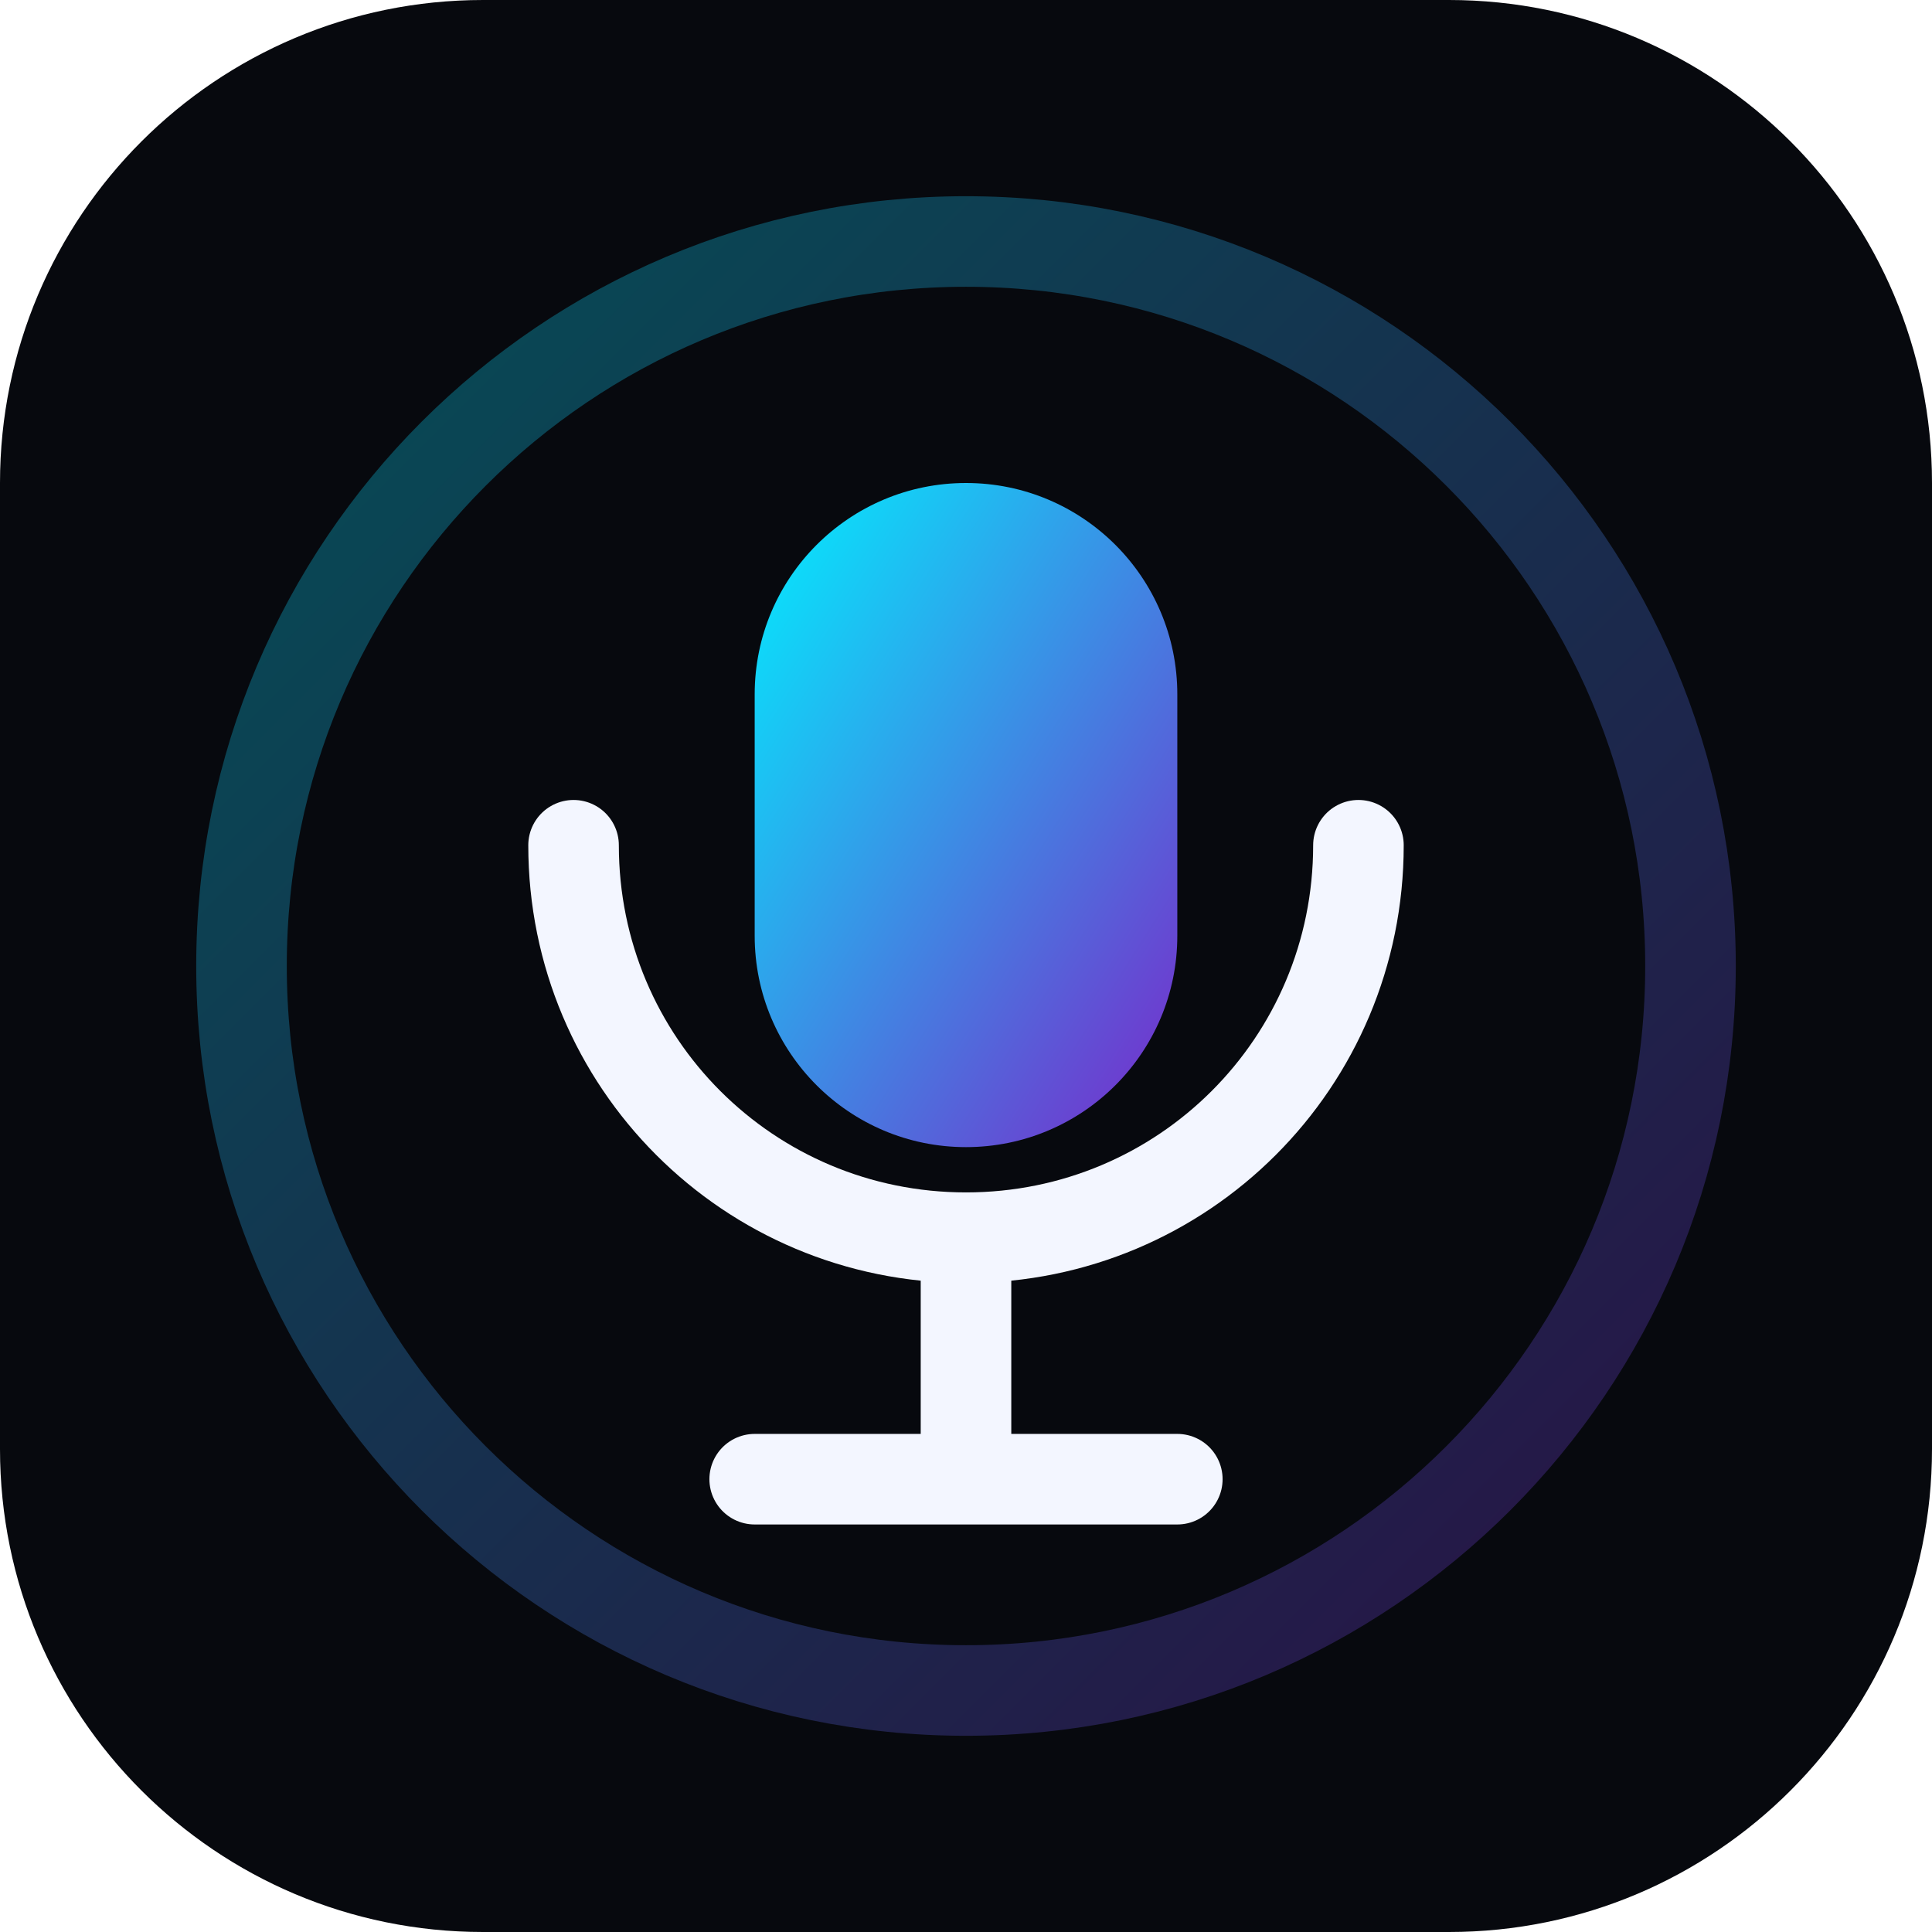
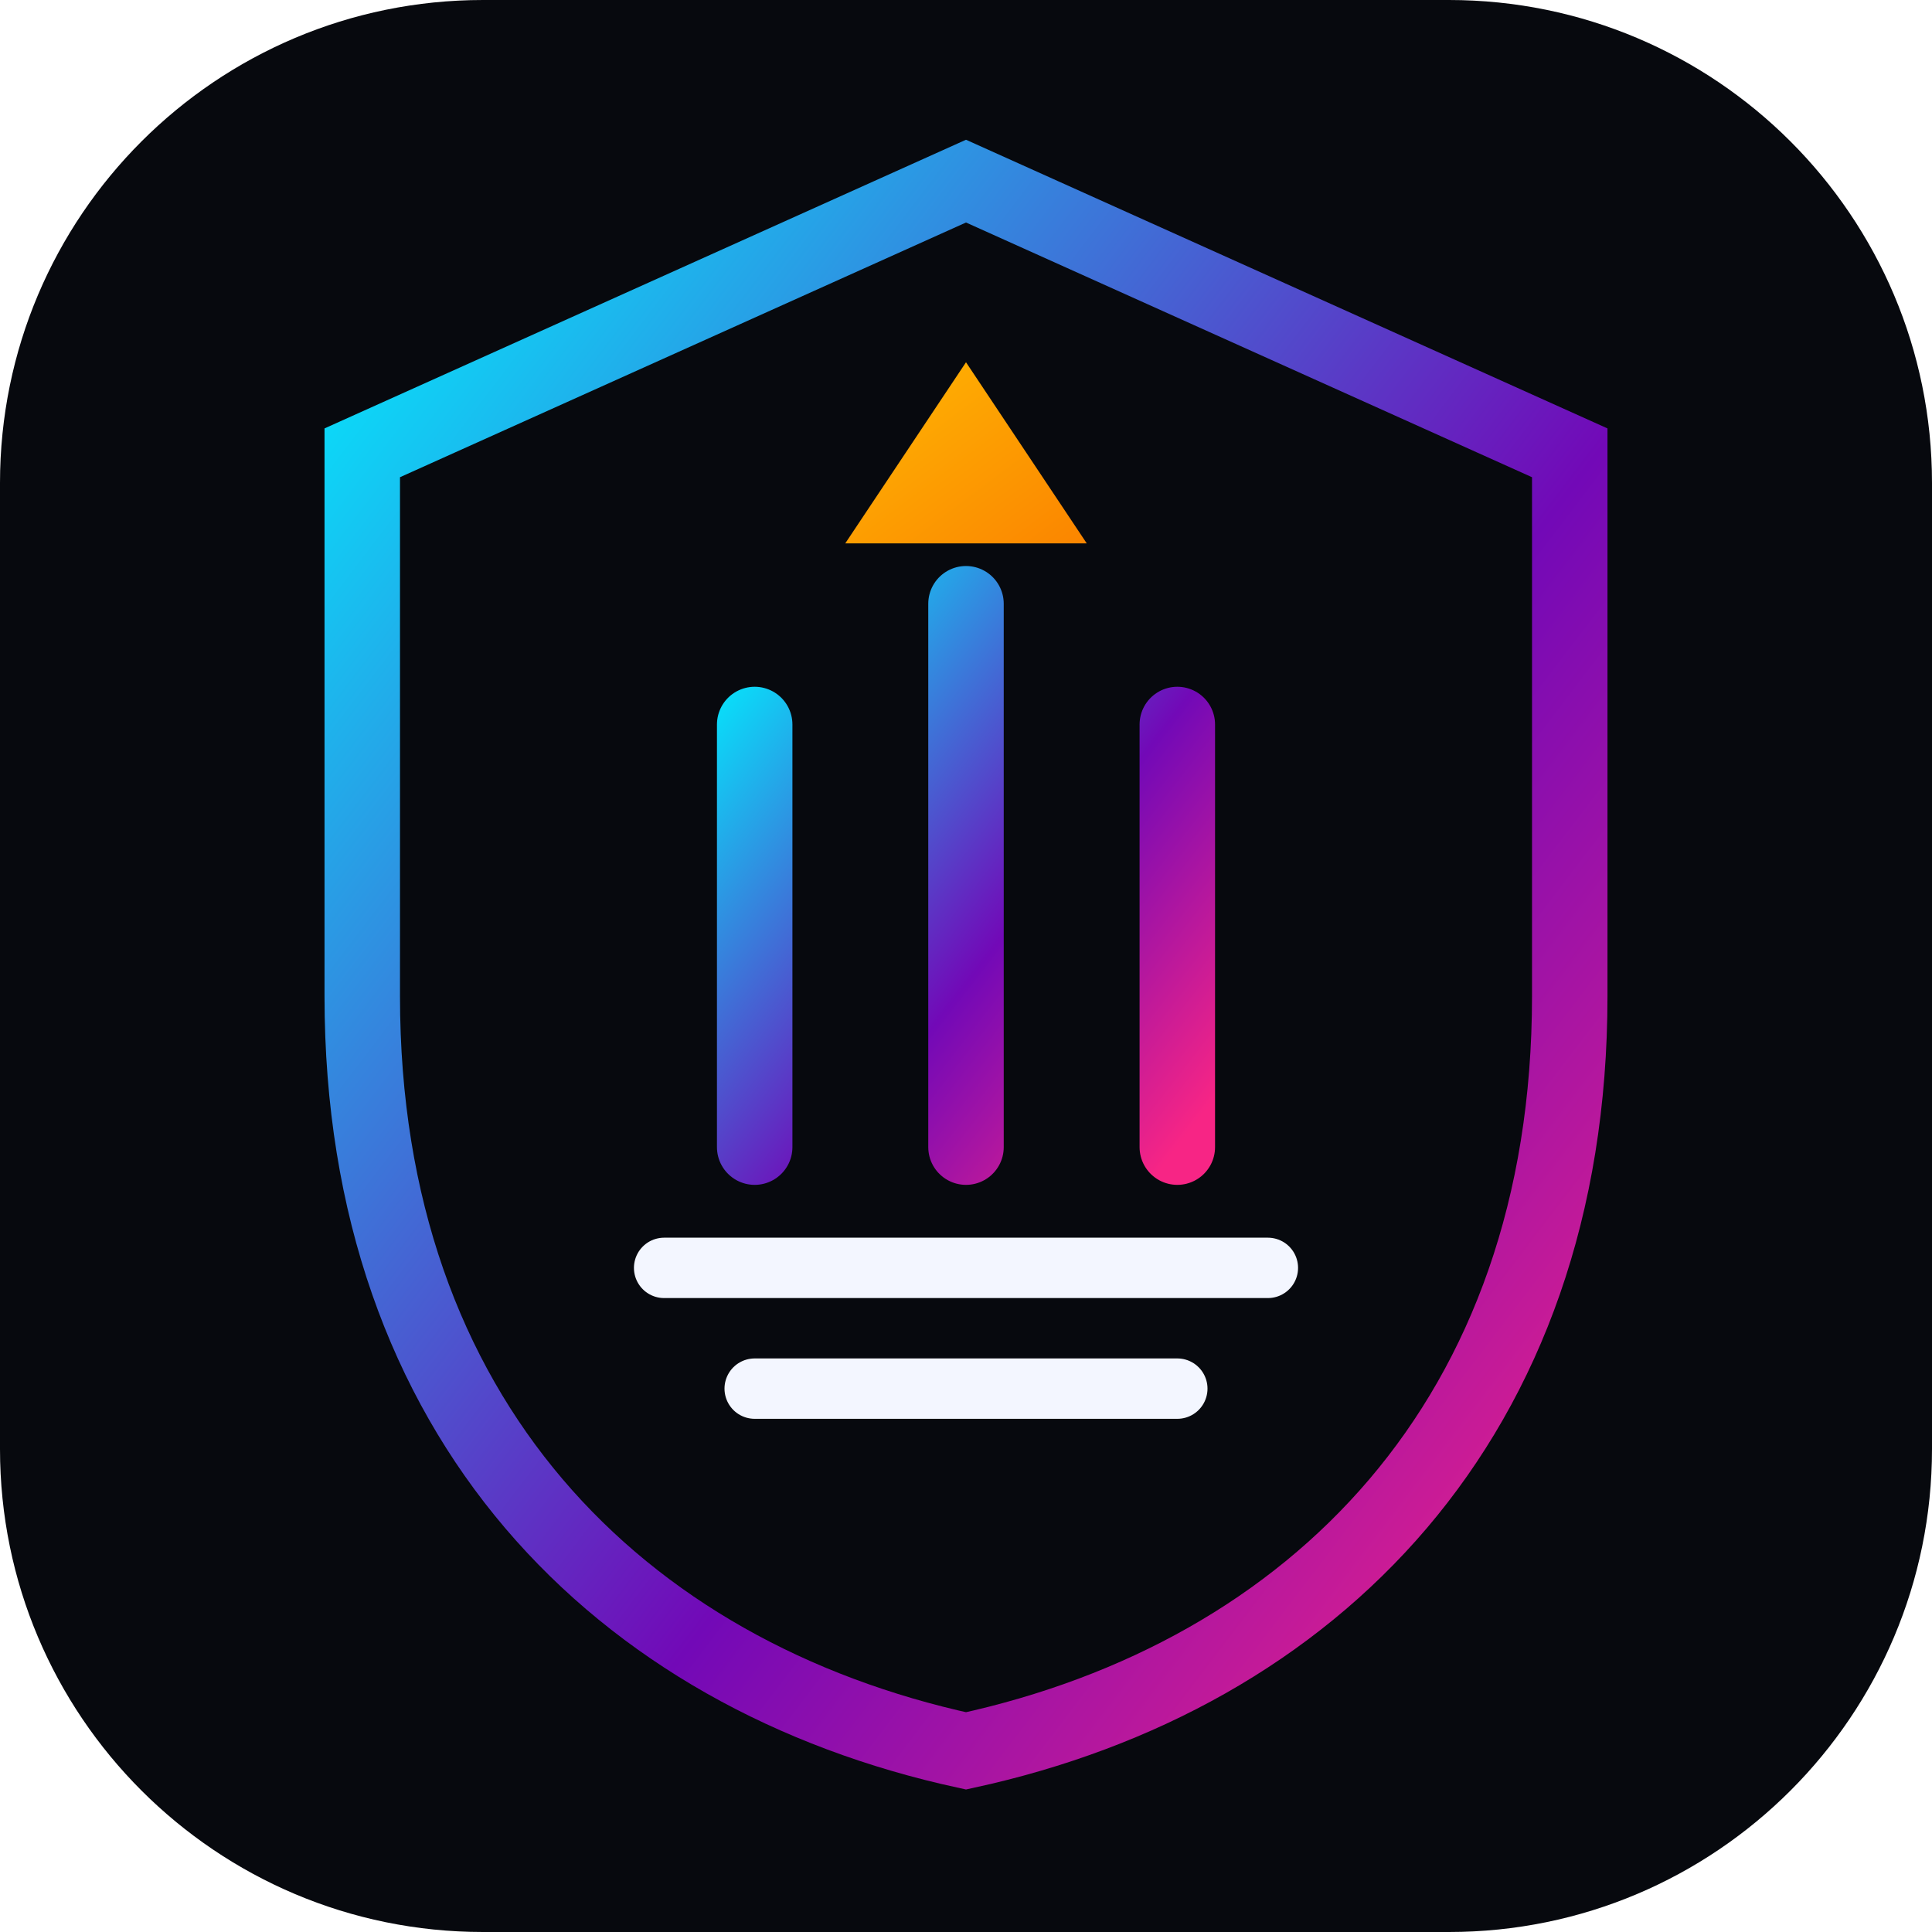
<svg xmlns="http://www.w3.org/2000/svg" viewBox="0 0 64 64">
  <defs>
-     <linearGradient id="grad" x1="0%" y1="0%" x2="100%" y2="100%">
+     <linearGradient id="forumGrad" x1="0%" y1="0%" x2="100%" y2="100%">
      <stop offset="0%" stop-color="#00f0ff" />
-       <stop offset="100%" stop-color="#7928ca" />
+       <stop offset="60%" stop-color="#7209b7" />
+       <stop offset="100%" stop-color="#f72585" />
+     </linearGradient>
+     <linearGradient id="goldGrad" x1="0%" y1="0%" x2="100%" y2="100%">
+       <stop offset="0%" stop-color="#ffb703" />
+       <stop offset="100%" stop-color="#fb8500" />
    </linearGradient>
  </defs>
  <rect width="64" height="64" rx="16" fill="#07090e" />
-   <circle cx="32" cy="32" r="24" fill="none" stroke="url(#grad)" stroke-width="3" opacity="0.3" />
-   <rect x="25" y="16" width="14" height="22" rx="7" fill="url(#grad)" />
-   <path d="M19 28c0 7.2 5.8 13 13 13s13-5.8 13-13" fill="none" stroke="#f3f6ff" stroke-width="3" stroke-linecap="round" />
-   <path d="M32 41v8m-7 0h14" stroke="#f3f6ff" stroke-width="3" stroke-linecap="round" />
+   <path d="M32 6L12 15v18c0 14 8.5 22.5 20 25 11.5-2.5 20-11 20-25V15L32 6z" fill="none" stroke="url(#forumGrad)" stroke-width="2.5" />
+   <path d="M22 42h20M25 46h14" stroke="#f3f6ff" stroke-width="2" stroke-linecap="round" />
+   <path d="M25 24v14M32 20v18M39 24v14" stroke="url(#forumGrad)" stroke-width="2.5" stroke-linecap="round" />
+   <polygon points="32,12 36,18 28,18" fill="url(#goldGrad)" />
</svg>
